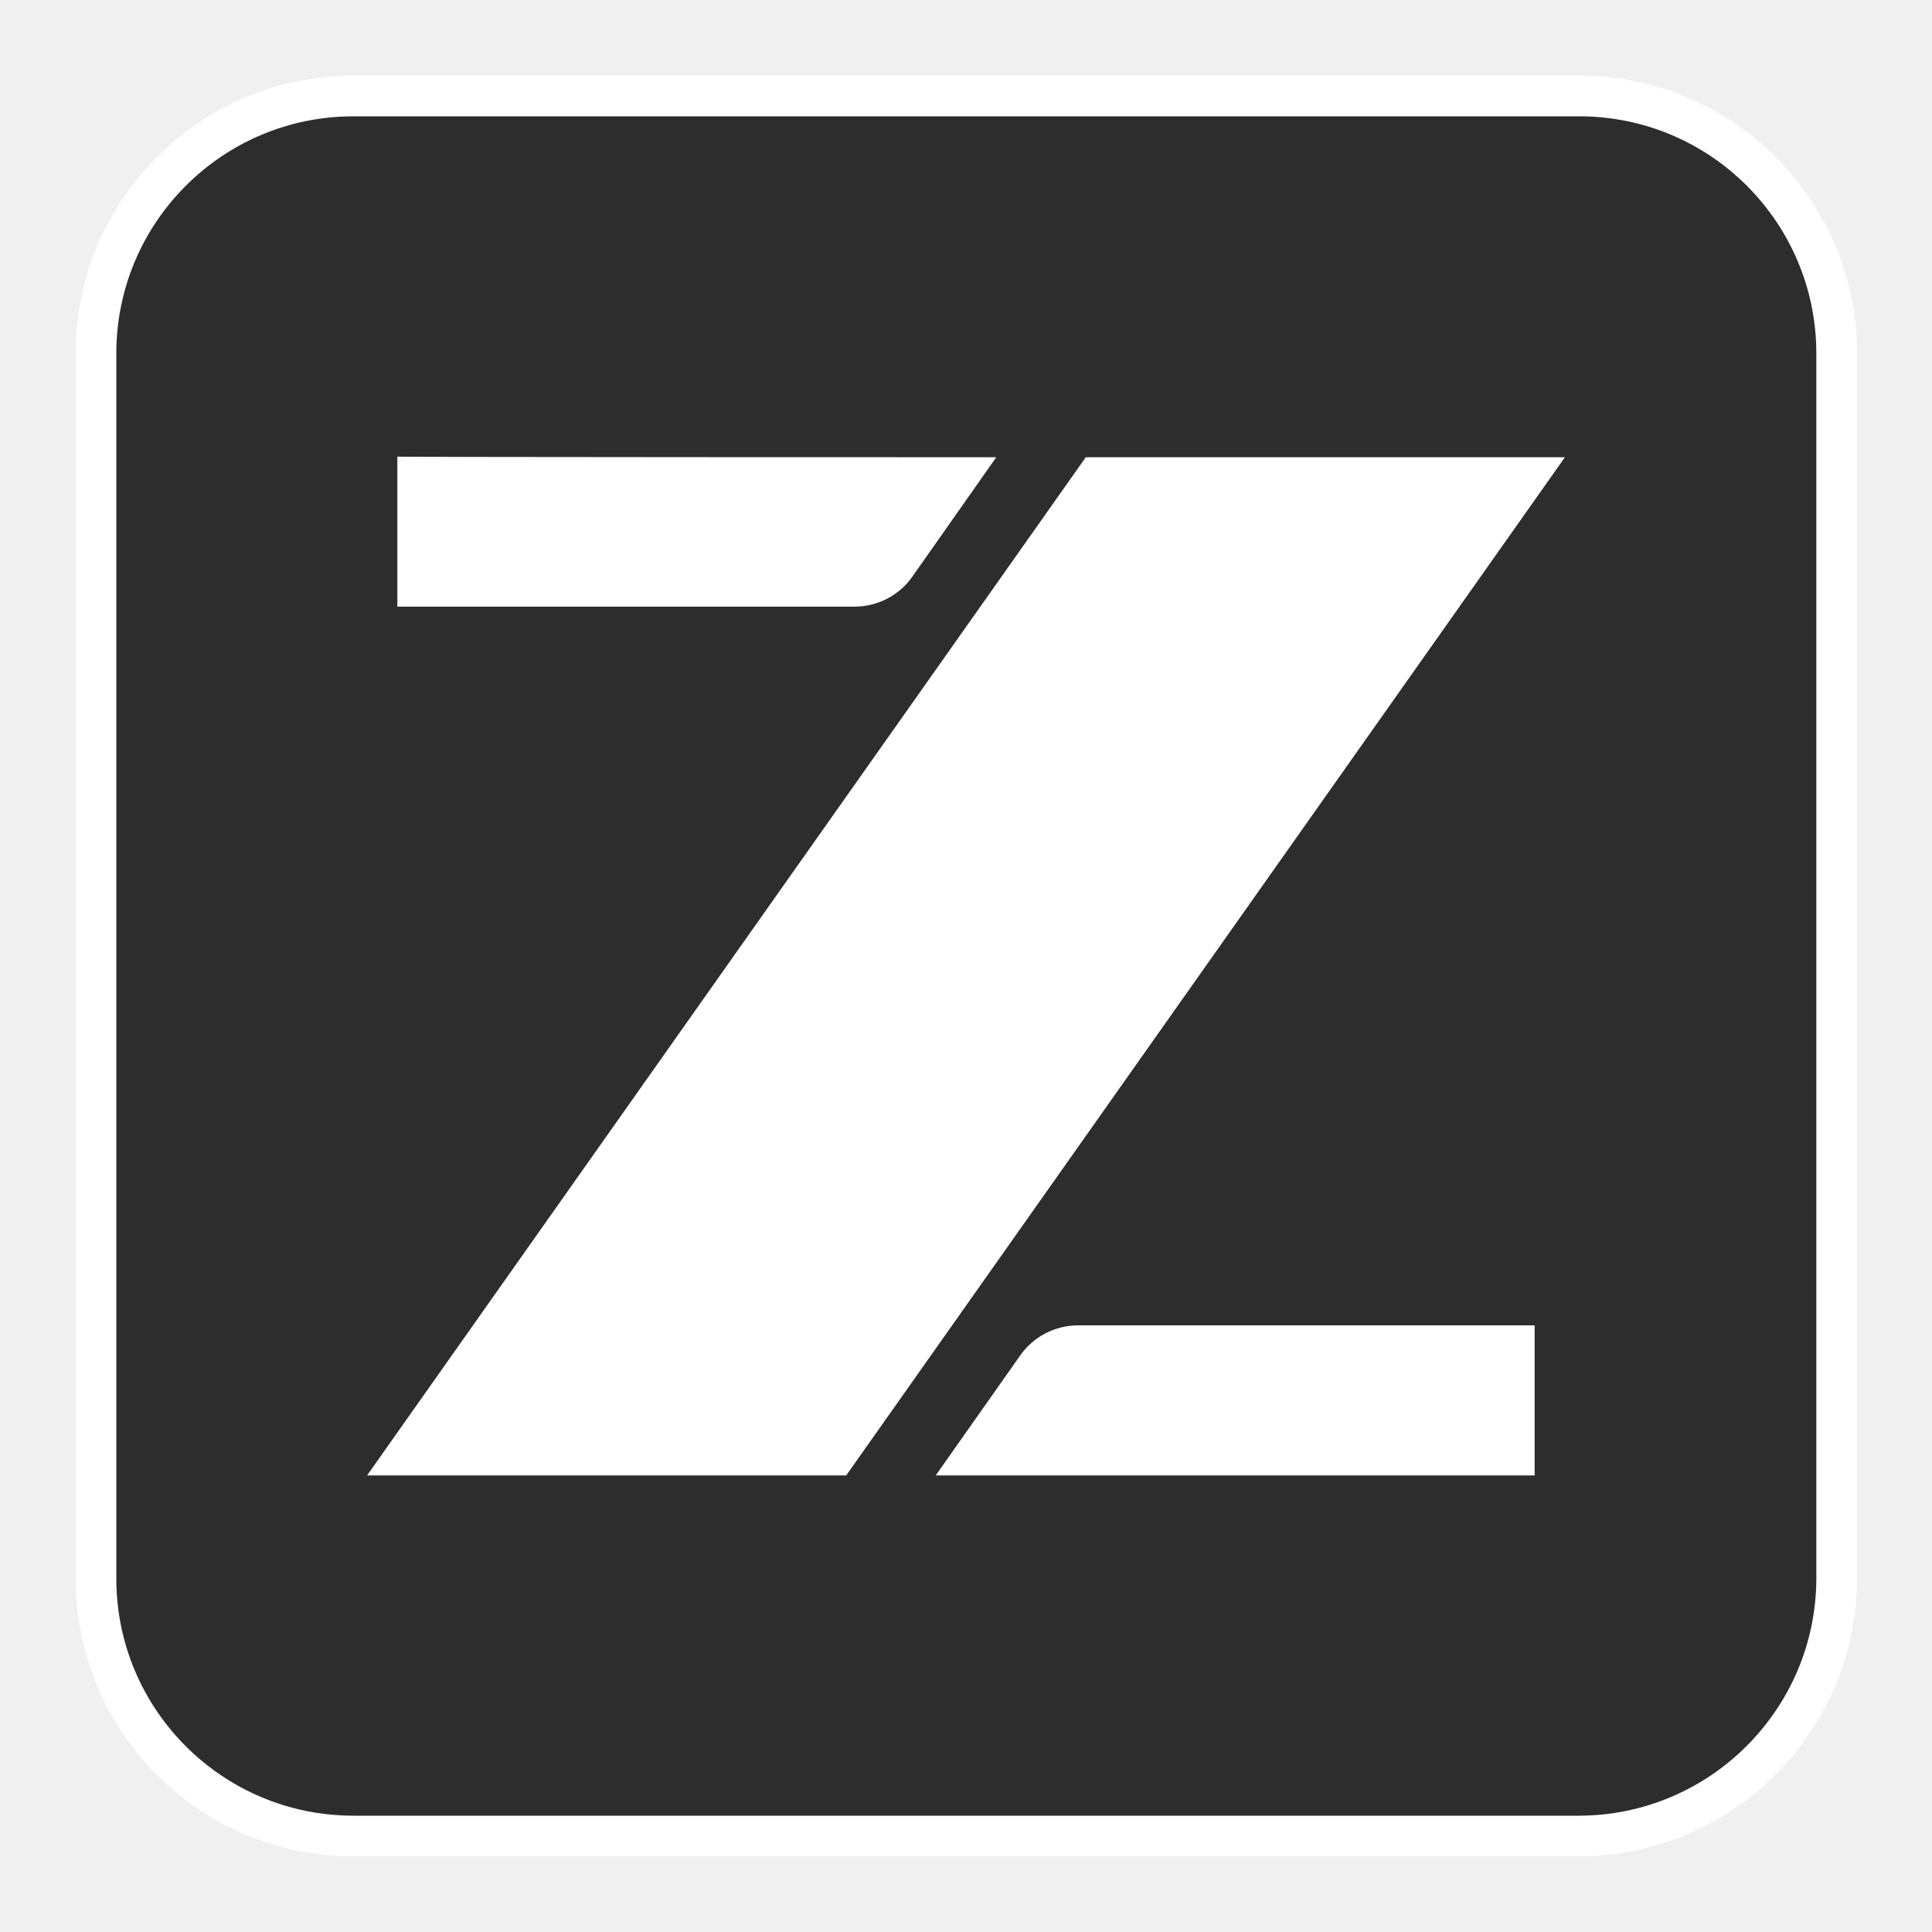
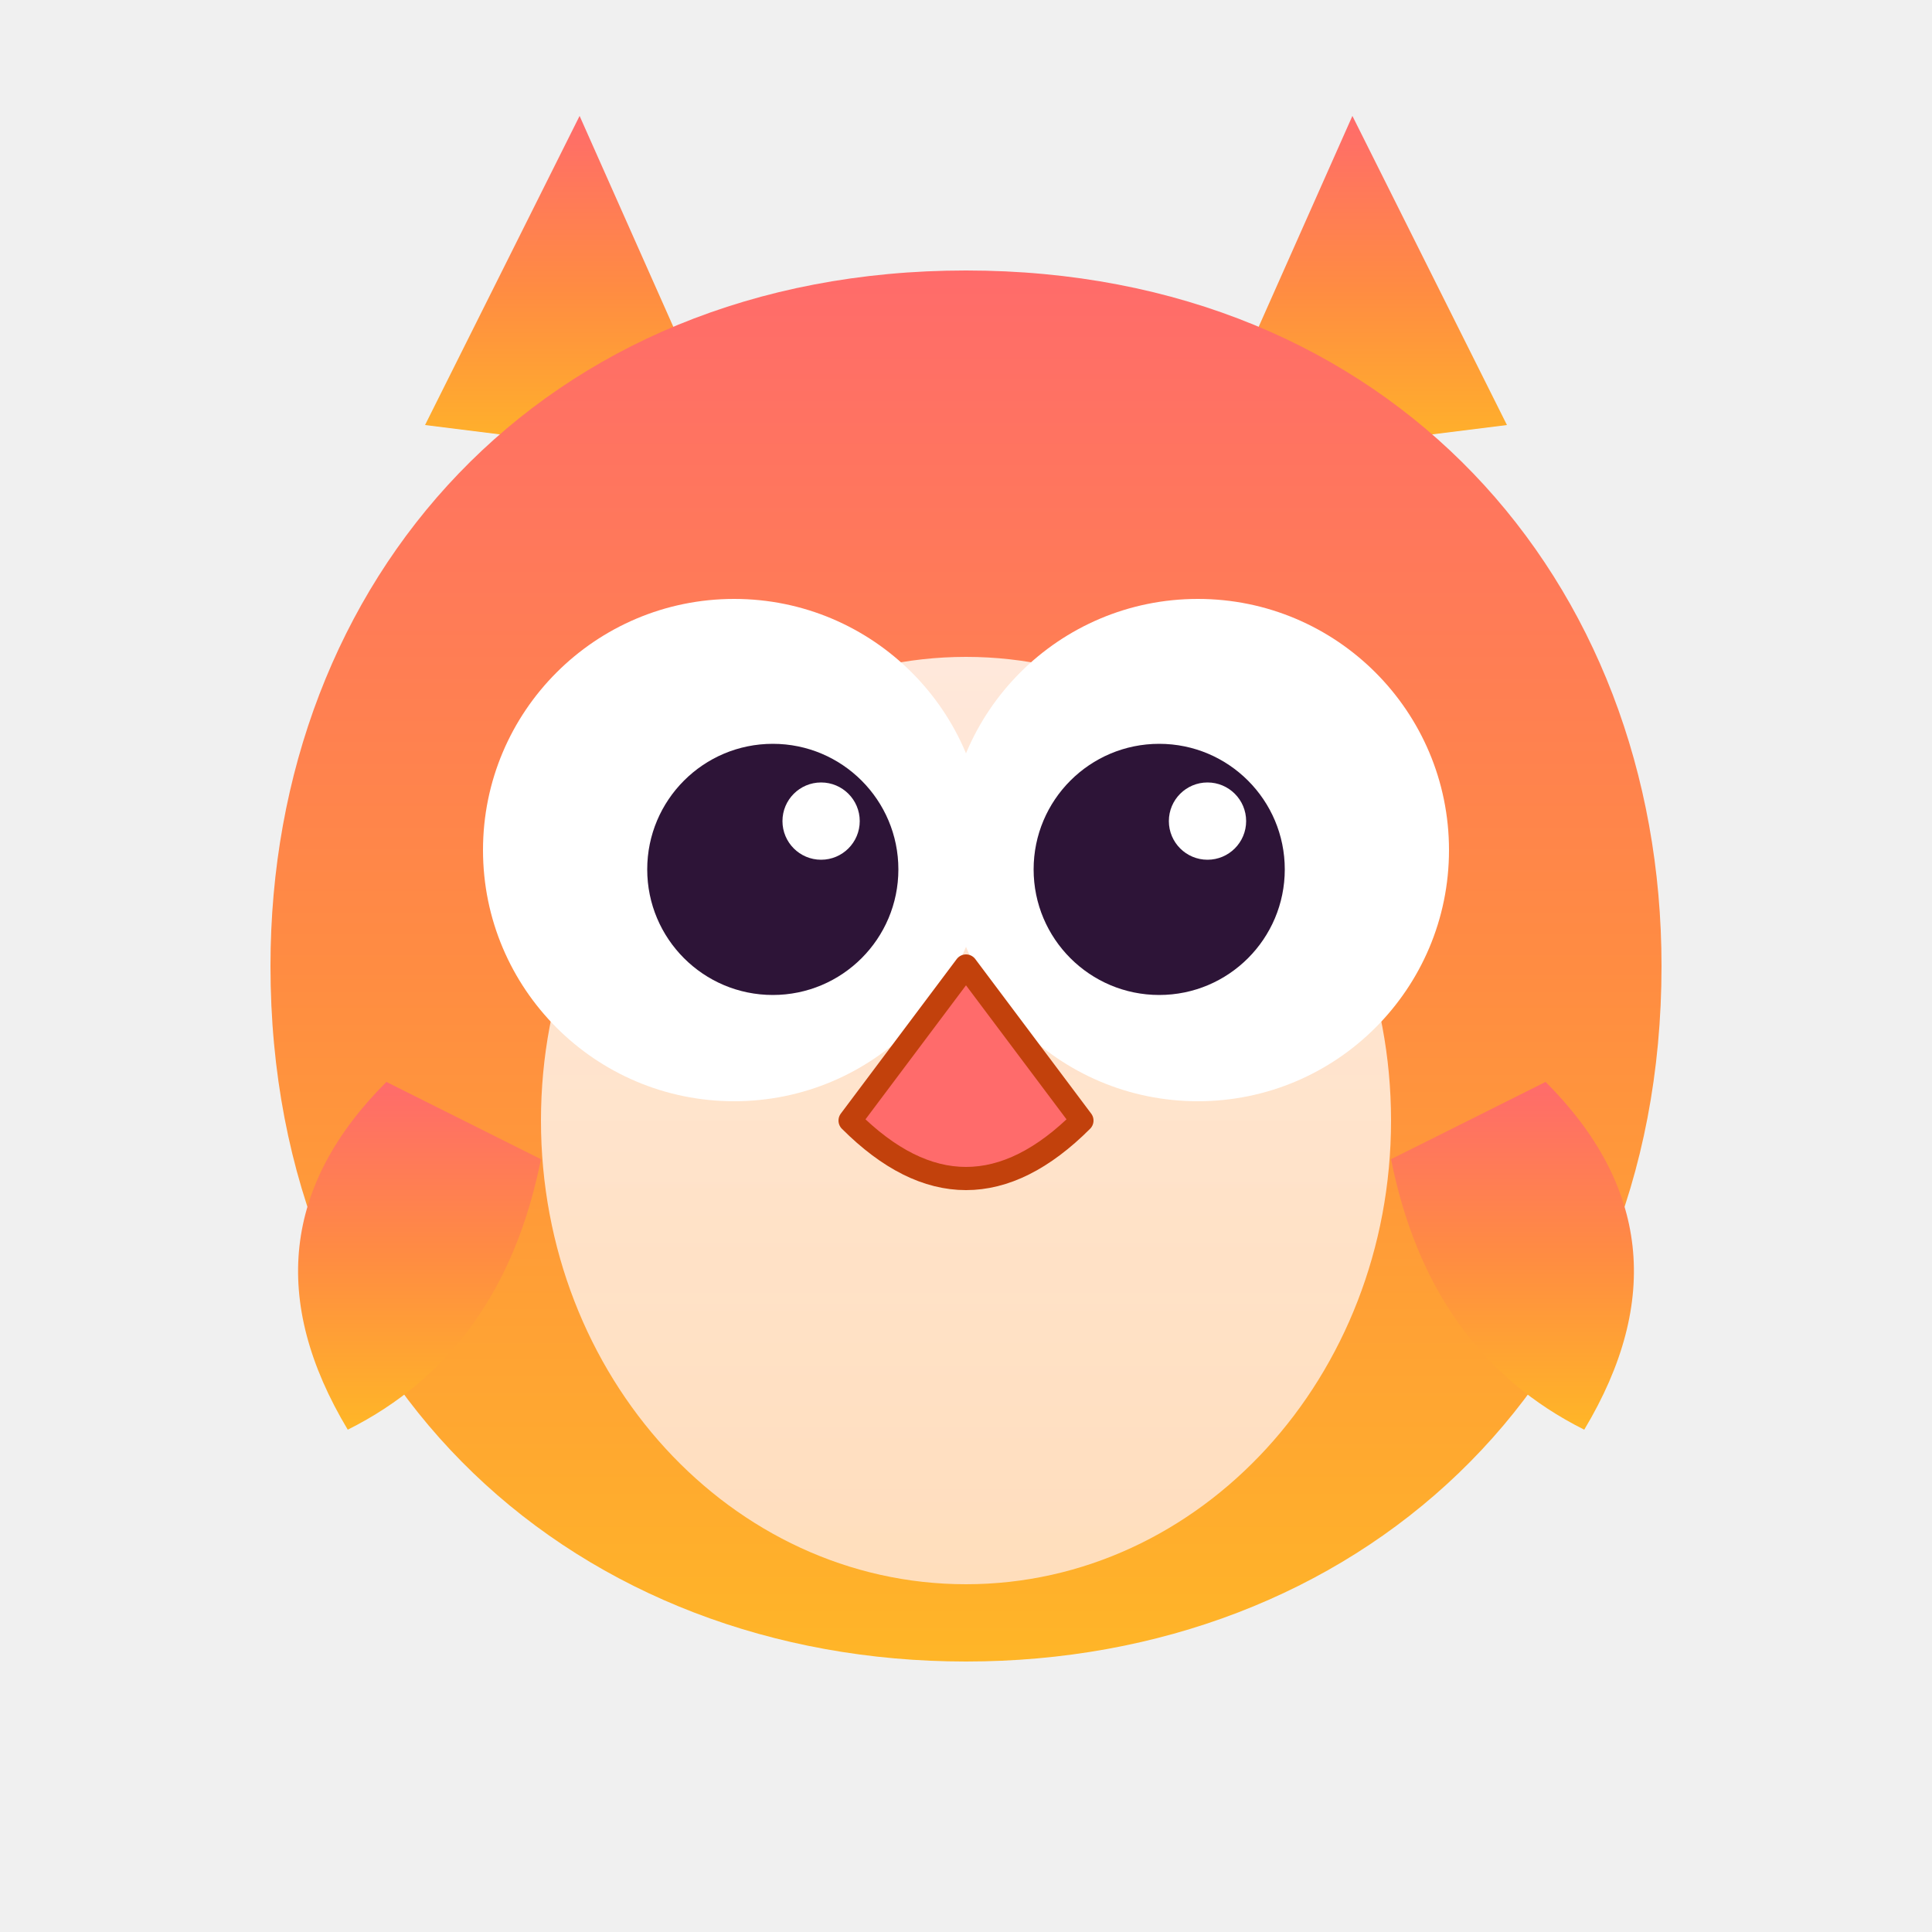
- <svg xmlns="http://www.w3.org/2000/svg" version="1.1" x="0px" y="0px" viewBox="0 0 30 30" style="enable-background:new 0 0 30 30;" xml:space="preserve">
+ <svg xmlns="http://www.w3.org/2000/svg" width="100" height="100" viewBox="0 0 100 100">
  <defs>
-     <style type="text/css">
-     .st194{fill:#2D2D2D;stroke:#FFFFFF;stroke-width:0.632;stroke-miterlimit:10;}
-     .st23{fill:#FFFFFF;}
- 
-     .z-breathe {
-       animation: breathe 2.5s ease-in-out infinite;
-     }
- 
-     @keyframes breathe {
-       0%, 100% { opacity: 0.7; }
-       50% { opacity: 1; }
-     }
-   </style>
+     <linearGradient id="owlGrad" x1="0%" y1="0%" x2="0%" y2="100%">
+       <stop offset="0%" stop-color="#ff6b6b" />
+       <stop offset="50%" stop-color="#ff8c42" />
+       <stop offset="100%" stop-color="#ffb627" />
+     </linearGradient>
+     <linearGradient id="bellyGrad" x1="0%" y1="0%" x2="0%" y2="100%">
+       <stop offset="0%" stop-color="#fff1e6" />
+       <stop offset="100%" stop-color="#ffe2c9" />
+     </linearGradient>
  </defs>
-   <g>
-     <path class="st194" d="M24.51,28.51H5.49c-2.21,0-4-1.79-4-4V5.49c0-2.21,1.79-4,4-4h19.03c2.21,0,4,1.79,4,4v19.03     C28.51,26.72,26.72,28.51,24.51,28.51z" />
-     <g class="z-breathe">
-       <path class="st23" d="M15.47,7.1l-1.3,1.85c-0.2,0.29-0.54,0.47-0.9,0.47h-7.1V7.09C6.16,7.1,15.47,7.1,15.47,7.1z" />
-       <polygon class="st23" points="24.3,7.1 13.14,22.91 5.7,22.91 16.86,7.1" />
-       <path class="st23" d="M14.53,22.91l1.31-1.86c0.2-0.29,0.54-0.47,0.9-0.47h7.09v2.33H14.53z" />
-     </g>
-   </g>
+   <path d="M22 22 L30 6 L38 24 Z" fill="url(#owlGrad)" />
+   <path d="M78 22 L70 6 L62 24 Z" fill="url(#owlGrad)" />
+   <path d="M50 14 C28 14 14 30 14 50 C14 72 30 86 50 86 C70 86 86 72 86 50 C86 30 72 14 50 14 Z" fill="url(#owlGrad)" />
+   <ellipse cx="50" cy="58" rx="22" ry="24" fill="url(#bellyGrad)" opacity="0.92" />
+   <circle cx="38" cy="44" r="13" fill="#ffffff" />
+   <circle cx="62" cy="44" r="13" fill="#ffffff" />
+   <circle cx="40" cy="45" r="6.5" fill="#2d1437" />
+   <circle cx="60" cy="45" r="6.5" fill="#2d1437" />
+   <circle cx="42.5" cy="42.5" r="2" fill="#ffffff" />
+   <circle cx="62.5" cy="42.5" r="2" fill="#ffffff" />
+   <path d="M50 50 L44 58 Q50 64 56 58 Z" fill="#ff6b6b" stroke="#c2410c" stroke-width="1.2" stroke-linejoin="round" />
+   <path d="M20 56 Q12 64 18 74 Q26 70 28 60 Z" fill="url(#owlGrad)" />
+   <path d="M80 56 Q88 64 82 74 Q74 70 72 60 Z" fill="url(#owlGrad)" />
</svg>
